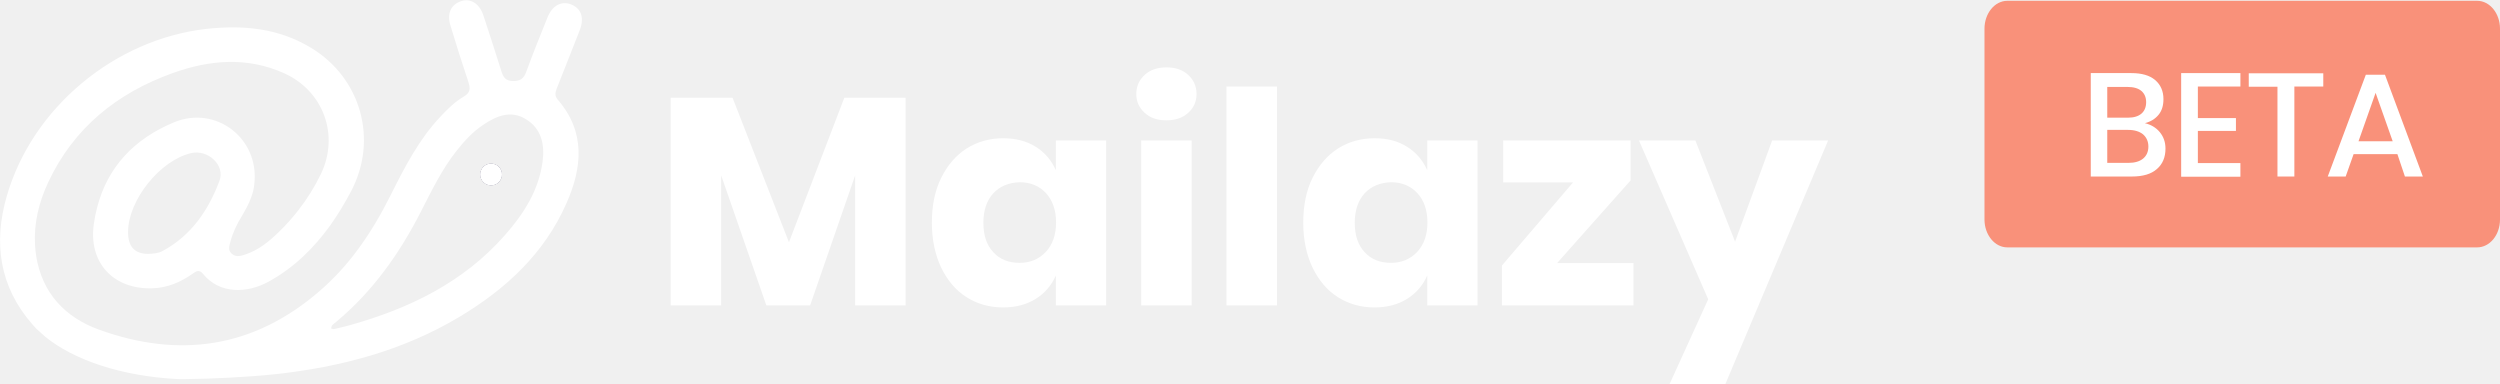
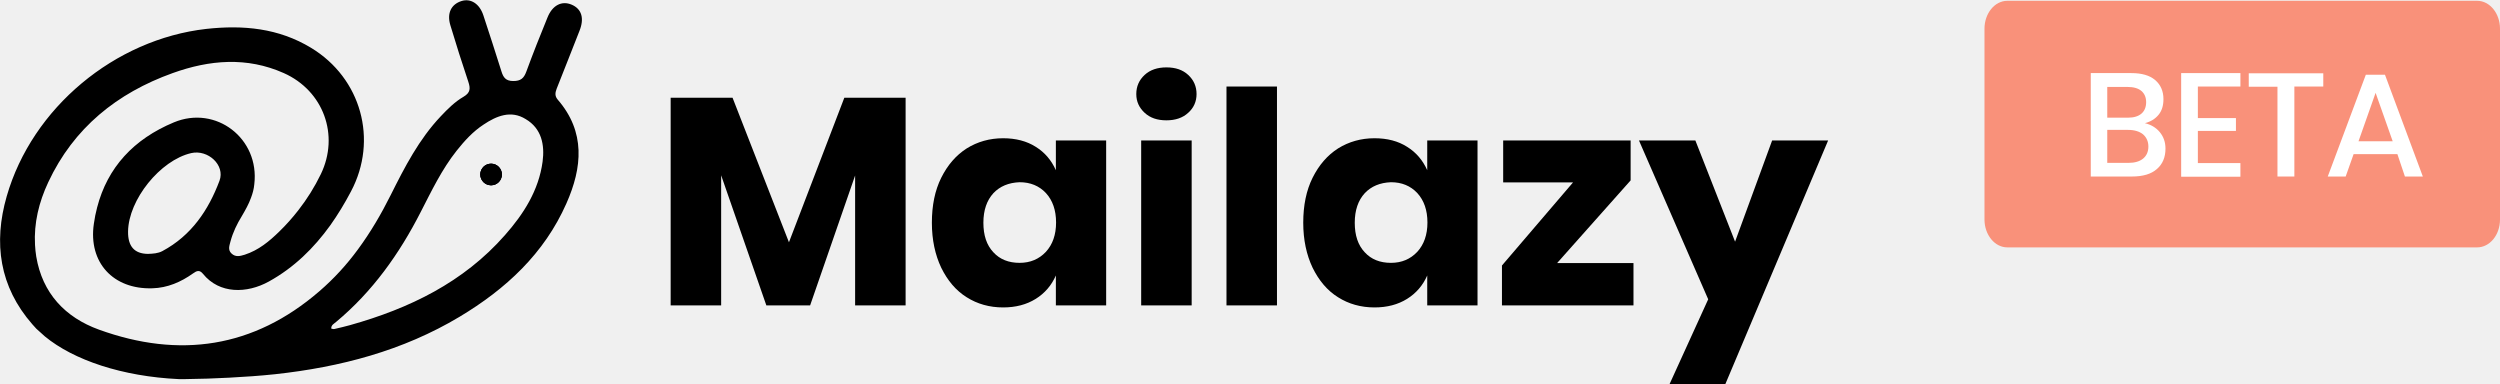
<svg xmlns="http://www.w3.org/2000/svg" width="1227.9" height="188.6">
  <g>
    <rect fill="none" id="canvas_background" height="402" width="582" y="-1" x="-1" />
  </g>
  <g>
    <circle fill="#1b1642" id="svg_1" r="5.3" cy="85.7" cx="241.2" class="st0" />
-     <path fill="#ffffff" id="svg_3" d="m444.8,48l0,102l-24.8,0l0,-63.8l-22.1,63.8l-21.5,0l-22.2,-63.9l0,63.9l-24.8,0l0,-102l30.4,0l27.7,71l27.2,-71l30.1,0z" class="st0" />
-     <path fill="#ffffff" id="svg_4" d="m508.7,72.1c4.5,2.8 7.7,6.6 9.9,11.5l0,-14.6l24.7,0l0,81l-24.7,0l0,-14.7c-2.1,4.8 -5.4,8.7 -9.9,11.5c-4.5,2.8 -9.8,4.2 -16,4.2c-6.7,0 -12.7,-1.7 -17.9,-5c-5.3,-3.3 -9.4,-8.2 -12.5,-14.5c-3,-6.3 -4.6,-13.7 -4.6,-22.1c0,-8.5 1.5,-15.9 4.6,-22.1s7.2,-11 12.5,-14.4c5.3,-3.3 11.3,-5 17.9,-5c6.2,0 11.6,1.4 16,4.2zm-20.8,22.8c-3.2,3.5 -4.9,8.3 -4.9,14.5s1.6,11 4.9,14.5c3.2,3.5 7.5,5.2 12.9,5.2c5.2,0 9.5,-1.8 12.9,-5.4c3.3,-3.6 5,-8.4 5,-14.4c0,-6.1 -1.7,-10.9 -5,-14.5c-3.3,-3.5 -7.6,-5.3 -12.9,-5.3c-5.4,0.2 -9.7,2 -12.9,5.4z" class="st0" />
-     <path fill="#ffffff" id="svg_5" d="m562.2,36.8c2.7,-2.5 6.3,-3.7 10.7,-3.7c4.5,0 8,1.2 10.7,3.7s4.1,5.6 4.1,9.4c0,3.7 -1.4,6.8 -4.1,9.2c-2.7,2.5 -6.3,3.7 -10.7,3.7c-4.5,0 -8,-1.2 -10.7,-3.7s-4.1,-5.5 -4.1,-9.2c0,-3.8 1.4,-6.9 4.1,-9.4zm23.1,32.2l0,81l-24.8,0l0,-81l24.8,0z" class="st0" />
-     <path fill="#ffffff" id="svg_6" d="m627.2,42.5l0,107.5l-24.8,0l0,-107.5l24.8,0z" class="st0" />
-     <path fill="#ffffff" id="svg_7" d="m691.1,72.1c4.5,2.8 7.7,6.6 9.9,11.5l0,-14.6l24.7,0l0,81l-24.7,0l0,-14.7c-2.1,4.8 -5.4,8.7 -9.9,11.5s-9.8,4.2 -16,4.2c-6.7,0 -12.7,-1.7 -17.9,-5c-5.3,-3.3 -9.4,-8.2 -12.5,-14.5c-3,-6.3 -4.6,-13.7 -4.6,-22.1c0,-8.5 1.5,-15.9 4.6,-22.1s7.2,-11 12.5,-14.4c5.3,-3.3 11.3,-5 17.9,-5c6.3,0 11.6,1.4 16,4.2zm-20.8,22.8c-3.2,3.5 -4.9,8.3 -4.9,14.5s1.6,11 4.9,14.5c3.2,3.5 7.5,5.2 12.9,5.2c5.2,0 9.5,-1.8 12.9,-5.4c3.3,-3.6 5,-8.4 5,-14.4c0,-6.1 -1.7,-10.9 -5,-14.5c-3.3,-3.5 -7.6,-5.3 -12.9,-5.3c-5.4,0.2 -9.7,2 -12.9,5.4z" class="st0" />
-     <path fill="#ffffff" id="svg_8" d="m764.8,129.2l37.5,0l0,20.8l-64.6,0l0,-19.6l34.9,-40.8l-34.3,0l0,-20.6l62.6,0l0,19.6l-36.1,40.6z" class="st0" />
-     <path fill="#ffffff" id="svg_9" d="m832.7,69l19.5,49.7l18.2,-49.7l27.5,0l-50.5,119.7l-27.4,0l19,-41.7l-34,-78l27.7,0z" class="st0" />
-     <path fill="#ffffff" id="svg_11" d="m284.6,15.2c2.5,-6.2 1.1,-10.8 -3.8,-12.9s-9.5,0.3 -11.9,6.3c-3.6,8.8 -7.1,17.6 -10.4,26.6c-1.2,3.3 -2.8,4.6 -6.4,4.6c-3.7,0 -4.9,-1.8 -5.8,-4.7c-2.9,-9.2 -5.9,-18.5 -8.9,-27.6c-1.9,-5.7 -6.2,-8.4 -10.7,-7c-5.1,1.6 -7.3,6 -5.5,11.9c2.8,9.3 5.7,18.5 8.8,27.7c1.1,3.3 1.1,5.4 -2.3,7.4c-4.3,2.5 -7.8,6 -11.2,9.6c-10.7,11.3 -17.7,24.9 -24.6,38.7c-4.7,9.4 -9.9,18.3 -16.1,26.7c-5.5,7.5 -11.8,14.4 -19,20.6c-32.2,27.8 -68.7,33.1 -108.2,18.8c-16.6,-6 -27.8,-17.9 -30.8,-35.9c-0.3,-1.9 -0.5,-3.8 -0.6,-5.7c-0.6,-10.7 1.9,-21 6.5,-30.8c12.5,-26.7 33.8,-43.8 61.1,-53.6c18.1,-6.5 36.4,-8.1 54.6,0c19.5,8.7 27.4,30.5 18.2,49.6c-3.1,6.4 -6.8,12.3 -11.1,17.8c-2.8,3.6 -5.9,7.1 -9.3,10.4c-4.9,4.8 -10.2,9.2 -17,11.4c-2.3,0.7 -4.5,1.3 -6.5,-0.6c-1.9,-1.8 -1,-3.9 -0.5,-5.9c1.2,-4.5 3.2,-8.6 5.6,-12.5c1.7,-2.9 3.4,-5.9 4.5,-9c0.8,-2.1 1.4,-4.3 1.6,-6.6c2.7,-22.5 -18.9,-39 -39.5,-30.4c-19.7,8.2 -32.6,22.1 -37.7,41.8c-0.7,2.6 -1.2,5.2 -1.6,8c-2.8,19 9.5,32.3 28.7,31.7c7.5,-0.2 14.1,-3.1 20,-7.3c1.8,-1.3 3.2,-1.9 4.9,0.2c8.1,10 21.6,9.7 32.3,3.8c12.5,-6.9 22.2,-16.5 30.2,-27.6c3.7,-5.2 7.1,-10.8 10.2,-16.7c13.4,-25.3 5,-55.6 -19.6,-70.5c-16,-9.7 -33.3,-11.3 -51.5,-9.3c-44.9,5.1 -85.5,38.7 -98,82.2c-6.6,22.9 -3.6,44.4 12.6,62.9c0.6,0.7 1.3,1.4 1.9,2.1l0.1,0.1c1.3,1.2 2.6,2.4 4,3.6l0.1,0.1c14.2,11.7 38.1,19.7 65.7,21l3.5,0c7.1,-0.1 14.3,-0.3 21.4,-0.7c7.5,-0.4 15,-0.9 22.5,-1.7c32.1,-3.5 62.7,-11.5 90.6,-28.2c22.7,-13.6 41.6,-31 52.5,-55.7c7.8,-17.6 9.5,-35.1 -4.3,-51c-1.5,-1.8 -1.2,-3.4 -0.5,-5.3c3.8,-9.4 7.4,-18.9 11.2,-28.4zm-176.8,73.6c-5.4,14.4 -13.8,26.9 -28,34.5c-2.2,1.2 -4.7,1.3 -7.2,1.4c-6.6,-0.1 -9.8,-3.7 -9.7,-11c0.2,-15.6 15.8,-35 31,-38.5c8.2,-1.9 16.8,5.9 13.9,13.6zm158.7,-9.4c-1.9,14.1 -9.3,25.7 -18.5,36.1c-20.4,23.2 -46.9,36 -76.1,44.2c-2.5,0.7 -5.1,1.3 -7.7,1.9c-0.4,0.1 -1,-0.1 -1.5,-0.2c-0.1,-1.8 1.4,-2.4 2.4,-3.3c17.9,-14.9 31.1,-33.5 41.6,-54.1c5.3,-10.3 10.3,-20.8 17.6,-30c3.9,-4.9 8,-9.4 13.2,-12.8c6.4,-4.3 13.5,-7.2 20.7,-2.7c7.8,4.6 9.4,12.6 8.3,20.9zm-25.3,1c-2.9,0 -5.3,2.4 -5.3,5.3s2.4,5.3 5.3,5.3s5.3,-2.4 5.3,-5.3s-2.4,-5.3 -5.3,-5.3z" class="st0" />
-     <circle fill="#ffffff" id="svg_12" r="5.3" cy="85.7" cx="241.2" class="st0" />
+     <path fill="#000000" id="svg_3" d="m444.8,48l0,102l-24.8,0l0,-63.8l-22.1,63.8l-21.5,0l-22.2,-63.9l0,63.9l-24.8,0l0,-102l30.4,0l27.7,71l27.2,-71l30.1,0z" class="st0" />
+     <path fill="#000000" id="svg_4" d="m508.7,72.1c4.5,2.8 7.7,6.6 9.9,11.5l0,-14.6l24.7,0l0,81l-24.7,0l0,-14.7c-2.1,4.8 -5.4,8.7 -9.9,11.5c-4.5,2.8 -9.8,4.2 -16,4.2c-6.7,0 -12.7,-1.7 -17.9,-5c-5.3,-3.3 -9.4,-8.2 -12.5,-14.5c-3,-6.3 -4.6,-13.7 -4.6,-22.1c0,-8.5 1.5,-15.9 4.6,-22.1s7.2,-11 12.5,-14.4c5.3,-3.3 11.3,-5 17.9,-5c6.2,0 11.6,1.4 16,4.2zm-20.8,22.8c-3.2,3.5 -4.9,8.3 -4.9,14.5s1.6,11 4.9,14.5c3.2,3.5 7.5,5.2 12.9,5.2c5.2,0 9.5,-1.8 12.9,-5.4c3.3,-3.6 5,-8.4 5,-14.4c0,-6.1 -1.7,-10.9 -5,-14.5c-3.3,-3.5 -7.6,-5.3 -12.9,-5.3c-5.4,0.2 -9.7,2 -12.9,5.4z" class="st0" />
+     <path fill="#000000" id="svg_5" d="m562.2,36.8c2.7,-2.5 6.3,-3.7 10.7,-3.7c4.5,0 8,1.2 10.7,3.7s4.1,5.6 4.1,9.4c0,3.7 -1.4,6.8 -4.1,9.2c-2.7,2.5 -6.3,3.7 -10.7,3.7c-4.5,0 -8,-1.2 -10.7,-3.7s-4.1,-5.5 -4.1,-9.2c0,-3.8 1.4,-6.9 4.1,-9.4zm23.1,32.2l0,81l-24.8,0l0,-81l24.8,0z" class="st0" />
+     <path fill="#000000" id="svg_6" d="m627.2,42.5l0,107.5l-24.8,0l0,-107.5l24.8,0z" class="st0" />
+     <path fill="#000000" id="svg_7" d="m691.1,72.1c4.5,2.8 7.7,6.6 9.9,11.5l0,-14.6l24.7,0l0,81l-24.7,0l0,-14.7c-2.1,4.8 -5.4,8.7 -9.9,11.5s-9.8,4.2 -16,4.2c-6.7,0 -12.7,-1.7 -17.9,-5c-5.3,-3.3 -9.4,-8.2 -12.5,-14.5c-3,-6.3 -4.6,-13.7 -4.6,-22.1c0,-8.5 1.5,-15.9 4.6,-22.1s7.2,-11 12.5,-14.4c5.3,-3.3 11.3,-5 17.9,-5c6.3,0 11.6,1.4 16,4.2zm-20.8,22.8c-3.2,3.5 -4.9,8.3 -4.9,14.5s1.6,11 4.9,14.5c3.2,3.5 7.5,5.2 12.9,5.2c5.2,0 9.5,-1.8 12.9,-5.4c3.3,-3.6 5,-8.4 5,-14.4c0,-6.1 -1.7,-10.9 -5,-14.5c-3.3,-3.5 -7.6,-5.3 -12.9,-5.3c-5.4,0.2 -9.7,2 -12.9,5.4z" class="st0" />
+     <path fill="#000000" id="svg_8" d="m764.8,129.2l37.5,0l0,20.8l-64.6,0l0,-19.6l34.9,-40.8l-34.3,0l0,-20.6l62.6,0l0,19.6l-36.1,40.6z" class="st0" />
+     <path fill="#000000" id="svg_9" d="m832.7,69l19.5,49.7l18.2,-49.7l27.5,0l-50.5,119.7l-27.4,0l19,-41.7l-34,-78l27.7,0z" class="st0" />
+     <path fill="#000000" id="svg_11" d="m284.6,15.2c2.5,-6.2 1.1,-10.8 -3.8,-12.9s-9.5,0.3 -11.9,6.3c-3.6,8.8 -7.1,17.6 -10.4,26.6c-1.2,3.3 -2.8,4.6 -6.4,4.6c-3.7,0 -4.9,-1.8 -5.8,-4.7c-2.9,-9.2 -5.9,-18.5 -8.9,-27.6c-1.9,-5.7 -6.2,-8.4 -10.7,-7c-5.1,1.6 -7.3,6 -5.5,11.9c2.8,9.3 5.7,18.5 8.8,27.7c1.1,3.3 1.1,5.4 -2.3,7.4c-4.3,2.5 -7.8,6 -11.2,9.6c-10.7,11.3 -17.7,24.9 -24.6,38.7c-4.7,9.4 -9.9,18.3 -16.1,26.7c-5.5,7.5 -11.8,14.4 -19,20.6c-32.2,27.8 -68.7,33.1 -108.2,18.8c-16.6,-6 -27.8,-17.9 -30.8,-35.9c-0.3,-1.9 -0.5,-3.8 -0.6,-5.7c-0.6,-10.7 1.9,-21 6.5,-30.8c12.5,-26.7 33.8,-43.8 61.1,-53.6c18.1,-6.5 36.4,-8.1 54.6,0c19.5,8.7 27.4,30.5 18.2,49.6c-3.1,6.4 -6.8,12.3 -11.1,17.8c-2.8,3.6 -5.9,7.1 -9.3,10.4c-4.9,4.8 -10.2,9.2 -17,11.4c-2.3,0.7 -4.5,1.3 -6.5,-0.6c-1.9,-1.8 -1,-3.9 -0.5,-5.9c1.2,-4.5 3.2,-8.6 5.6,-12.5c1.7,-2.9 3.4,-5.9 4.5,-9c0.8,-2.1 1.4,-4.3 1.6,-6.6c2.7,-22.5 -18.9,-39 -39.5,-30.4c-19.7,8.2 -32.6,22.1 -37.7,41.8c-0.7,2.6 -1.2,5.2 -1.6,8c-2.8,19 9.5,32.3 28.7,31.7c7.5,-0.2 14.1,-3.1 20,-7.3c1.8,-1.3 3.2,-1.9 4.9,0.2c8.1,10 21.6,9.7 32.3,3.8c12.5,-6.9 22.2,-16.5 30.2,-27.6c3.7,-5.2 7.1,-10.8 10.2,-16.7c13.4,-25.3 5,-55.6 -19.6,-70.5c-16,-9.7 -33.3,-11.3 -51.5,-9.3c-44.9,5.1 -85.5,38.7 -98,82.2c-6.6,22.9 -3.6,44.4 12.6,62.9c0.6,0.7 1.3,1.4 1.9,2.1l0.1,0.1c1.3,1.2 2.6,2.4 4,3.6l0.1,0.1c14.2,11.7 38.1,19.7 65.7,21l3.5,0c7.1,-0.1 14.3,-0.3 21.4,-0.7c7.5,-0.4 15,-0.9 22.5,-1.7c32.1,-3.5 62.7,-11.5 90.6,-28.2c22.7,-13.6 41.6,-31 52.5,-55.7c7.8,-17.6 9.5,-35.1 -4.3,-51c-1.5,-1.8 -1.2,-3.4 -0.5,-5.3c3.8,-9.4 7.4,-18.9 11.2,-28.4zm-176.8,73.6c-5.4,14.4 -13.8,26.9 -28,34.5c-2.2,1.2 -4.7,1.3 -7.2,1.4c-6.6,-0.1 -9.8,-3.7 -9.7,-11c0.2,-15.6 15.8,-35 31,-38.5c8.2,-1.9 16.8,5.9 13.9,13.6zm158.7,-9.4c-1.9,14.1 -9.3,25.7 -18.5,36.1c-20.4,23.2 -46.9,36 -76.1,44.2c-2.5,0.7 -5.1,1.3 -7.7,1.9c-0.4,0.1 -1,-0.1 -1.5,-0.2c-0.1,-1.8 1.4,-2.4 2.4,-3.3c17.9,-14.9 31.1,-33.5 41.6,-54.1c5.3,-10.3 10.3,-20.8 17.6,-30c3.9,-4.9 8,-9.4 13.2,-12.8c6.4,-4.3 13.5,-7.2 20.7,-2.7c7.8,4.6 9.4,12.6 8.3,20.9zm-25.3,1c-2.9,0 -5.3,2.4 -5.3,5.3s2.4,5.3 5.3,5.3s5.3,-2.4 5.3,-5.3s-2.4,-5.3 -5.3,-5.3z" class="st0" />
+     <circle fill="#000000" id="svg_12" r="5.3" cy="85.7" cx="241.2" class="st0" />
    <path fill="#f9917a" id="svg_13" d="m985.9,0.4l230.8,0c6.2,0 11.2,6.2 11.2,13.7l0,93.7c0,7.7 -5.1,13.7 -11.2,13.7l-230.8,0c-6.2,0 -11.2,-6.2 -11.2,-13.7l0,-93.7c0,-7.5 5,-13.7 11.2,-13.7z" class="st1" />
-     <path fill="#ffffff" id="svg_15" d="m1060.8,64.9c1.9,2.3 2.8,5 2.8,8.1c0,4.2 -1.4,7.6 -4.2,10c-2.8,2.5 -6.9,3.7 -12.3,3.7l-20.2,0l0,-50.8l19.9,0c5.1,0 9,1.1 11.7,3.4c2.7,2.3 4.1,5.4 4.1,9.4c0,3.2 -0.8,5.8 -2.5,7.8c-1.7,2 -3.9,3.3 -6.6,4c2.9,0.7 5.4,2.1 7.3,4.4zm-25.8,-7.1l10.2,0c2.9,0 5.1,-0.7 6.6,-2c1.5,-1.3 2.3,-3.2 2.3,-5.6c0,-2.4 -0.8,-4.2 -2.3,-5.5c-1.5,-1.3 -3.8,-2 -6.9,-2l-9.9,0l0,15.1zm17.6,20.1c1.7,-1.4 2.6,-3.4 2.6,-5.9c0,-2.5 -0.9,-4.5 -2.6,-6c-1.7,-1.4 -4.2,-2.2 -7.3,-2.2l-10.3,0l0,16.2l10.4,0c3.1,0 5.5,-0.7 7.2,-2.1z" class="st2" />
-     <path fill="#ffffff" id="svg_16" d="m1079.5,42.6l0,15.4l18.7,0l0,6.3l-18.7,0l0,15.8l20.9,0l0,6.7l-29.1,0l0,-50.9l29.1,0l0,6.6l-20.9,0l0,0.1z" class="st2" />
-     <path fill="#ffffff" id="svg_17" d="m1141.1,35.9l0,6.6l-14.2,0l0,44.2l-8.3,0l0,-44.1l-14.1,0l0,-6.6l36.6,0l0,-0.1z" class="st2" />
-     <path fill="#ffffff" id="svg_18" d="m1177.5,75.7l-21.5,0l-3.9,11l-8.8,0l18.7,-50l9.4,0l18.6,50l-8.8,0l-3.7,-11zm-2.3,-6.3l-8.4,-23.8l-8.4,23.8l16.8,0z" class="st2" />
+     <path fill="#fff" id="svg_15" d="m1060.8,64.9c1.9,2.3 2.8,5 2.8,8.1c0,4.2 -1.4,7.6 -4.2,10c-2.8,2.5 -6.9,3.7 -12.3,3.7l-20.2,0l0,-50.8l19.9,0c5.1,0 9,1.1 11.7,3.4c2.7,2.3 4.1,5.4 4.1,9.4c0,3.2 -0.8,5.8 -2.5,7.8c-1.7,2 -3.9,3.3 -6.6,4c2.9,0.7 5.4,2.1 7.3,4.4zm-25.8,-7.1l10.2,0c2.9,0 5.1,-0.7 6.6,-2c1.5,-1.3 2.3,-3.2 2.3,-5.6c0,-2.4 -0.8,-4.2 -2.3,-5.5c-1.5,-1.3 -3.8,-2 -6.9,-2l-9.9,0l0,15.1zm17.6,20.1c1.7,-1.4 2.6,-3.4 2.6,-5.9c0,-2.5 -0.9,-4.5 -2.6,-6c-1.7,-1.4 -4.2,-2.2 -7.3,-2.2l-10.3,0l0,16.2l10.4,0c3.1,0 5.5,-0.7 7.2,-2.1z" class="st2" />
+     <path fill="#fff" id="svg_16" d="m1079.5,42.6l0,15.4l18.7,0l0,6.3l-18.7,0l0,15.8l20.9,0l0,6.7l-29.1,0l0,-50.9l29.1,0l0,6.6l-20.9,0l0,0.1z" class="st2" />
+     <path fill="#fff" id="svg_17" d="m1141.1,35.9l0,6.6l-14.2,0l0,44.2l-8.3,0l0,-44.1l-14.1,0l0,-6.6l36.6,0l0,-0.1z" class="st2" />
+     <path fill="#fff" id="svg_18" d="m1177.5,75.7l-21.5,0l-3.9,11l-8.8,0l18.7,-50l9.4,0l18.6,50l-8.8,0l-3.7,-11zm-2.3,-6.3l-8.4,-23.8l-8.4,23.8l16.8,0z" class="st2" />
  </g>
</svg>
